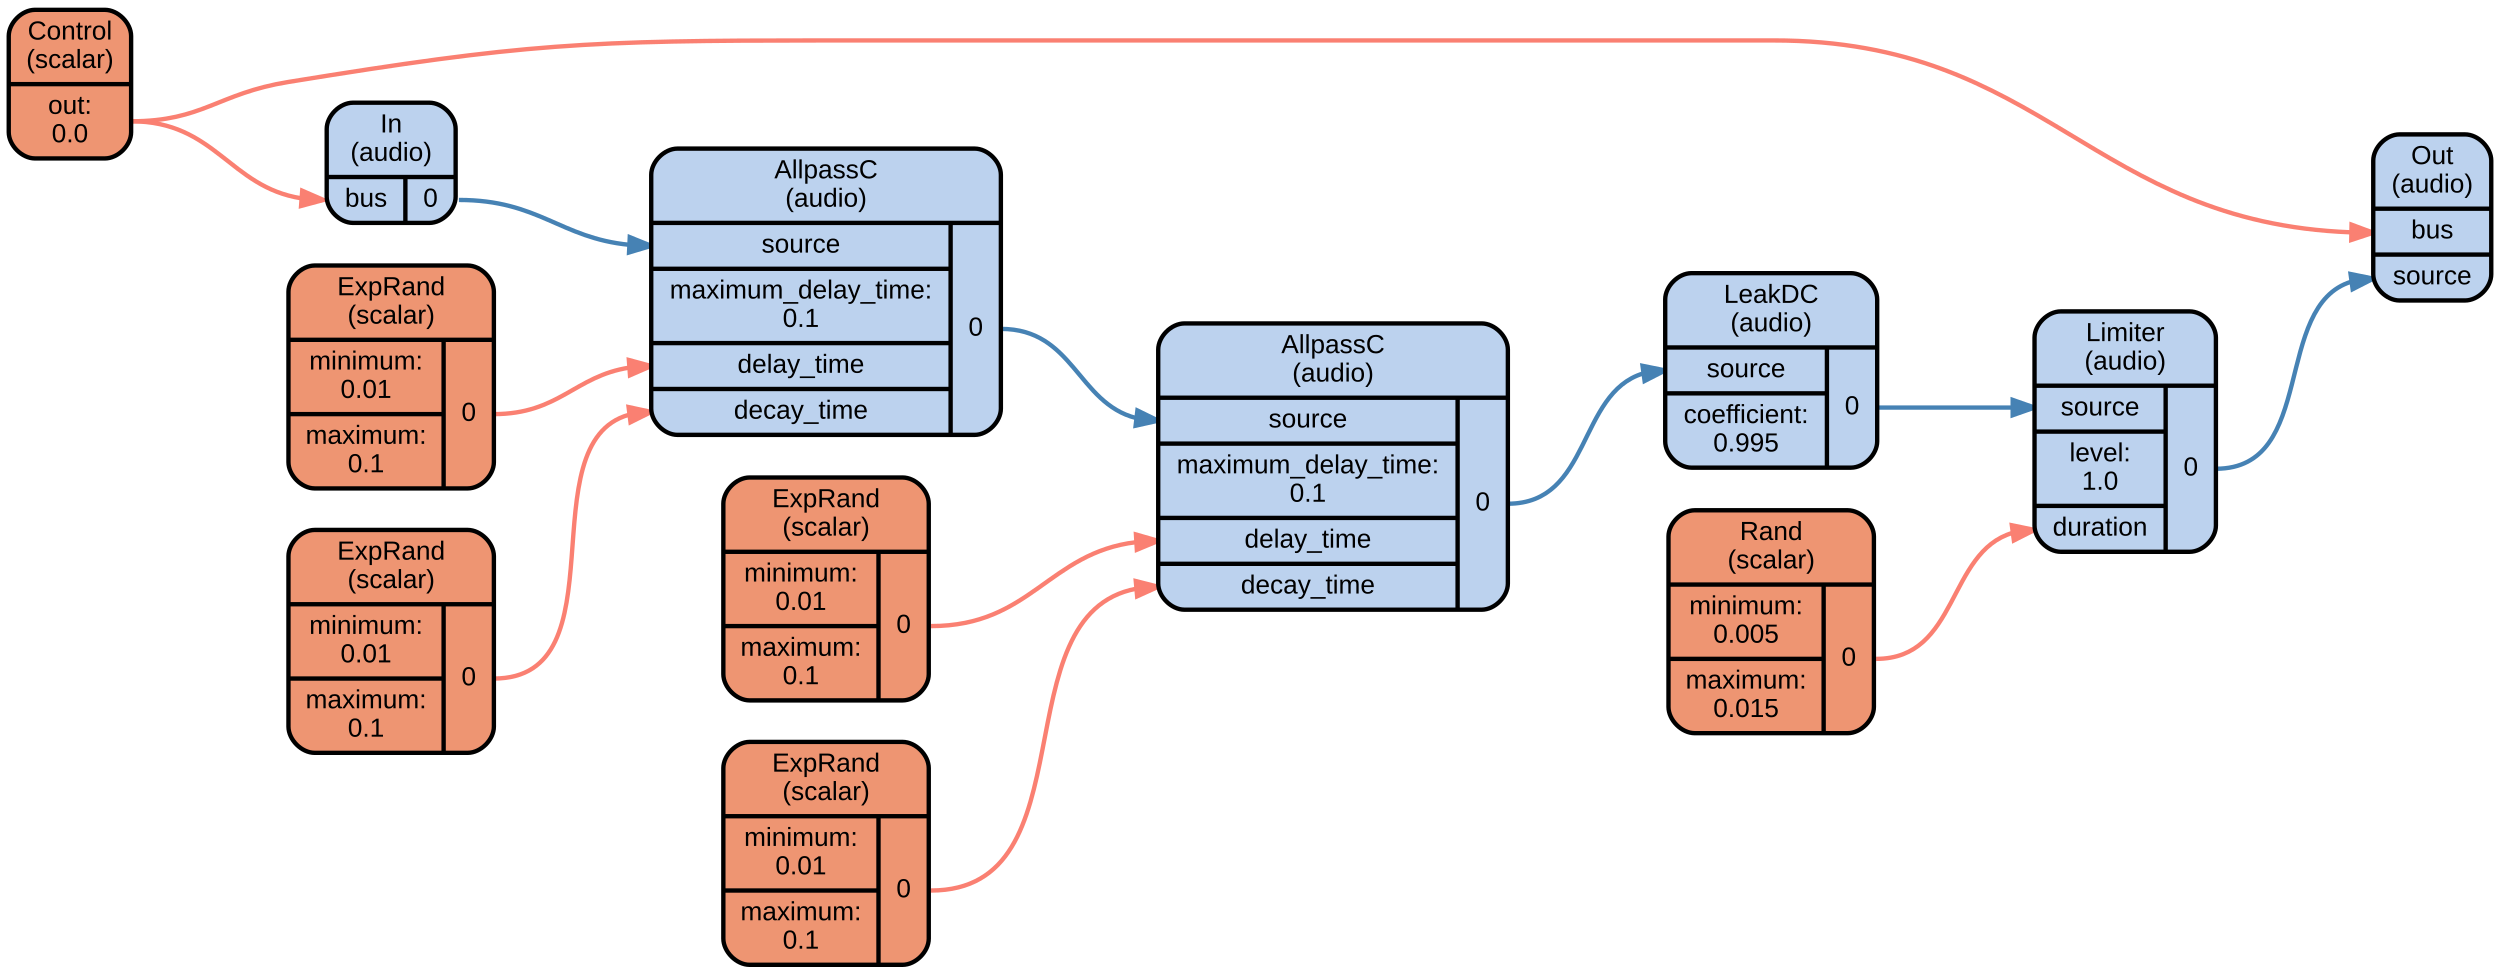
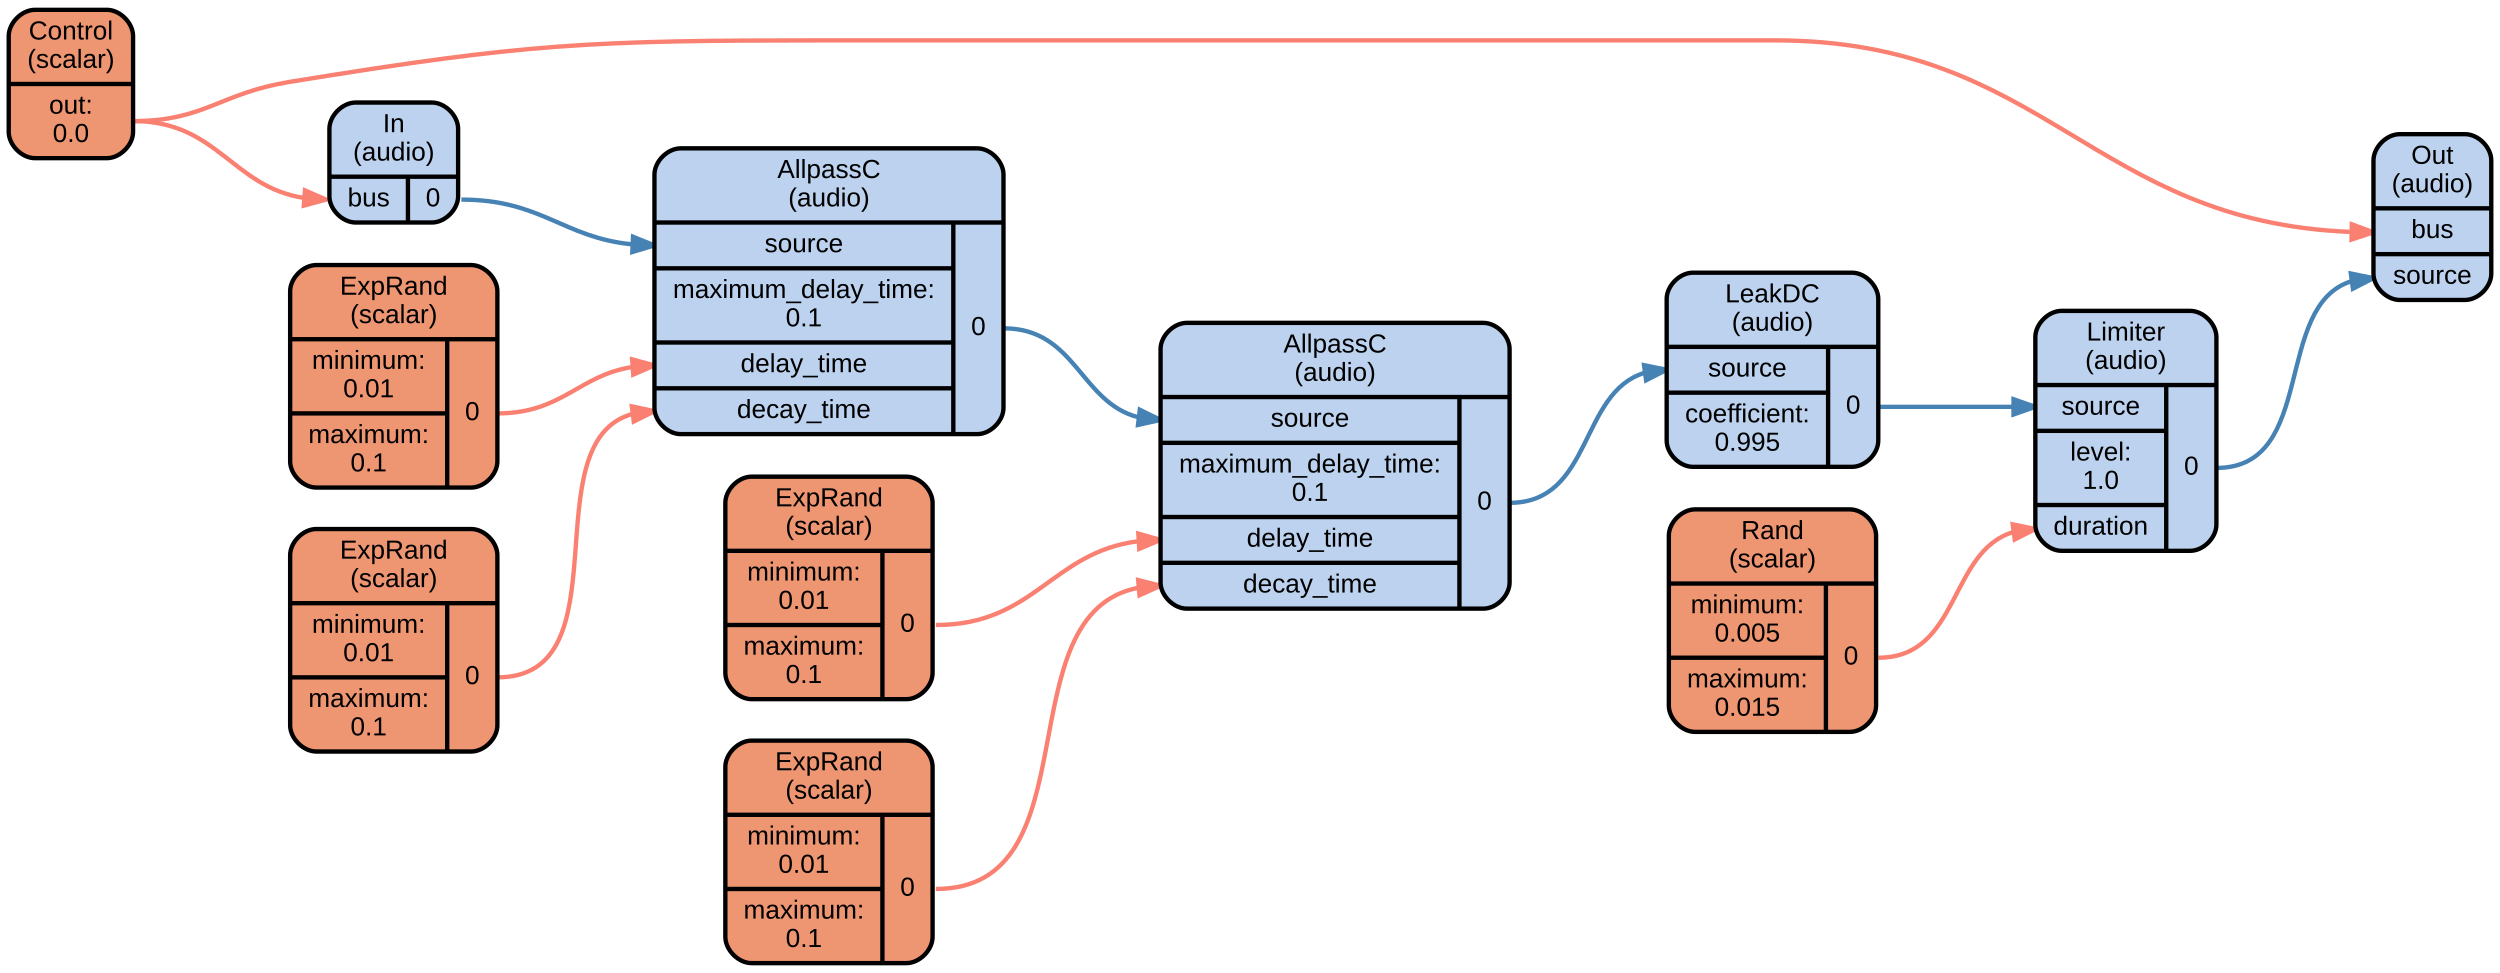
- <svg xmlns="http://www.w3.org/2000/svg" width="1144pt" height="446pt" viewBox="0.00 0.00 1144.00 446.00">
+ <svg xmlns="http://www.w3.org/2000/svg" width="1146pt" height="446pt" viewBox="0.00 0.00 1146.00 446.00">
  <g id="graph0" class="graph" transform="scale(1 1) rotate(0) translate(4 442)">
    <g id="edge1" class="edge">
-       <path fill="none" stroke="salmon" stroke-width="2" d="M56,-386.5C94.63,-386.5 100.86,-356.42 133.92,-351.25" />
-       <polygon fill="salmon" stroke="salmon" stroke-width="2" points="134.29,-354.73 144,-350.5 133.77,-347.75 134.29,-354.73" />
+       <path fill="none" stroke="salmon" stroke-width="2" d="M57,-386.5C95.81,-386.5 102.14,-356.42 135.36,-351.25" />
+       <polygon fill="salmon" stroke="salmon" stroke-width="2" points="135.79,-354.73 145.5,-350.5 135.27,-347.75 135.79,-354.73" />
    </g>
    <g id="edge2" class="edge">
-       <path fill="none" stroke="salmon" stroke-width="2" d="M56,-386.5C88.98,-386.5 95.44,-399.21 128,-404.5 235.8,-422.03 263.78,-423.5 373,-423.5 373,-423.5 373,-423.5 807.5,-423.5 932.11,-423.5 952.8,-340.25 1071.73,-335.69" />
-       <polygon fill="salmon" stroke="salmon" stroke-width="2" points="1072.07,-339.19 1082,-335.5 1071.94,-332.19 1072.07,-339.19" />
+       <path fill="none" stroke="salmon" stroke-width="2" d="M57,-386.5C89.98,-386.5 96.44,-399.21 129,-404.5 237.24,-422.08 265.34,-423.5 375,-423.5 375,-423.5 375,-423.5 809.5,-423.5 934.11,-423.5 954.8,-340.25 1073.73,-335.69" />
+       <polygon fill="salmon" stroke="salmon" stroke-width="2" points="1074.07,-339.19 1084,-335.5 1073.94,-332.19 1074.07,-339.19" />
    </g>
    <g id="edge3" class="edge">
-       <path fill="none" stroke="steelblue" stroke-width="2" d="M206,-350.5C242.6,-350.5 252.17,-333.1 283.91,-329.98" />
-       <polygon fill="steelblue" stroke="steelblue" stroke-width="2" points="284.18,-333.47 294,-329.5 283.85,-326.48 284.18,-333.47" />
+       <path fill="none" stroke="steelblue" stroke-width="2" d="M207.5,-350.5C244.29,-350.5 253.94,-333.1 285.85,-329.98" />
+       <polygon fill="steelblue" stroke="steelblue" stroke-width="2" points="286.18,-333.47 296,-329.5 285.85,-326.47 286.18,-333.47" />
    </g>
    <g id="edge4" class="edge">
-       <path fill="none" stroke="steelblue" stroke-width="2" d="M1010,-227.5C1056.47,-227.5 1035.59,-302.07 1072.06,-313.13" />
-       <polygon fill="steelblue" stroke="steelblue" stroke-width="2" points="1071.62,-316.61 1082,-314.5 1072.57,-309.67 1071.62,-316.61" />
+       <path fill="none" stroke="steelblue" stroke-width="2" d="M1012,-227.5C1058.47,-227.5 1037.59,-302.07 1074.06,-313.13" />
+       <polygon fill="steelblue" stroke="steelblue" stroke-width="2" points="1073.62,-316.61 1084,-314.5 1074.57,-309.67 1073.62,-316.61" />
    </g>
    <g id="edge5" class="edge">
-       <path fill="none" stroke="salmon" stroke-width="2" d="M222,-131.5C281.15,-131.5 237.14,-239.17 283.8,-252.21" />
-       <polygon fill="salmon" stroke="salmon" stroke-width="2" points="283.64,-255.72 294,-253.5 284.52,-248.78 283.64,-255.72" />
+       <path fill="none" stroke="salmon" stroke-width="2" d="M224,-131.5C283.15,-131.5 239.14,-239.17 285.8,-252.21" />
+       <polygon fill="salmon" stroke="salmon" stroke-width="2" points="285.64,-255.72 296,-253.5 286.52,-248.78 285.64,-255.72" />
    </g>
    <g id="edge6" class="edge">
-       <path fill="none" stroke="salmon" stroke-width="2" d="M222,-252.5C251.8,-252.5 259.09,-269.95 283.97,-273.77" />
-       <polygon fill="salmon" stroke="salmon" stroke-width="2" points="283.77,-277.26 294,-274.5 284.28,-270.28 283.77,-277.26" />
+       <path fill="none" stroke="salmon" stroke-width="2" d="M224,-252.5C253.8,-252.5 261.09,-269.95 285.97,-273.77" />
+       <polygon fill="salmon" stroke="salmon" stroke-width="2" points="285.77,-277.26 296,-274.5 286.28,-270.28 285.77,-277.26" />
    </g>
    <g id="edge7" class="edge">
-       <path fill="none" stroke="steelblue" stroke-width="2" d="M454,-291.5C487.28,-291.5 488.97,-257.6 515.84,-250.71" />
-       <polygon fill="steelblue" stroke="steelblue" stroke-width="2" points="516.48,-254.16 526,-249.5 515.66,-247.21 516.48,-254.16" />
+       <path fill="none" stroke="steelblue" stroke-width="2" d="M456,-291.5C489.28,-291.5 490.97,-257.6 517.84,-250.71" />
+       <polygon fill="steelblue" stroke="steelblue" stroke-width="2" points="518.48,-254.16 528,-249.5 517.66,-247.21 518.48,-254.16" />
    </g>
    <g id="edge8" class="edge">
-       <path fill="none" stroke="salmon" stroke-width="2" d="M422,-34.5C495.54,-34.5 453.28,-160.77 515.96,-172.61" />
-       <polygon fill="salmon" stroke="salmon" stroke-width="2" points="515.73,-176.11 526,-173.5 516.35,-169.13 515.73,-176.11" />
+       <path fill="none" stroke="salmon" stroke-width="2" d="M425,-34.5C498.29,-34.5 455.59,-160.77 518,-172.61" />
+       <polygon fill="salmon" stroke="salmon" stroke-width="2" points="517.73,-176.1 528,-173.5 518.35,-169.13 517.73,-176.1" />
    </g>
    <g id="edge9" class="edge">
-       <path fill="none" stroke="salmon" stroke-width="2" d="M422,-155.5C467.8,-155.5 475.64,-189.07 515.96,-193.92" />
-       <polygon fill="salmon" stroke="salmon" stroke-width="2" points="515.81,-197.42 526,-194.5 516.22,-190.43 515.81,-197.42" />
+       <path fill="none" stroke="salmon" stroke-width="2" d="M425,-155.5C470.32,-155.5 478.05,-188.93 517.79,-193.89" />
+       <polygon fill="salmon" stroke="salmon" stroke-width="2" points="517.81,-197.39 528,-194.5 518.23,-190.41 517.81,-197.39" />
    </g>
    <g id="edge10" class="edge">
-       <path fill="none" stroke="steelblue" stroke-width="2" d="M686,-211.5C724.17,-211.5 717.76,-262.03 747.92,-271.11" />
-       <polygon fill="steelblue" stroke="steelblue" stroke-width="2" points="747.62,-274.6 758,-272.5 748.57,-267.67 747.62,-274.6" />
+       <path fill="none" stroke="steelblue" stroke-width="2" d="M688,-211.5C726.17,-211.5 719.76,-262.03 749.92,-271.11" />
+       <polygon fill="steelblue" stroke="steelblue" stroke-width="2" points="749.62,-274.6 760,-272.5 750.57,-267.67 749.62,-274.6" />
    </g>
    <g id="edge11" class="edge">
-       <path fill="none" stroke="steelblue" stroke-width="2" d="M855,-255.5C883.38,-255.5 892.88,-255.5 916.98,-255.5" />
-       <polygon fill="steelblue" stroke="steelblue" stroke-width="2" points="917,-259 927,-255.5 917,-252 917,-259" />
+       <path fill="none" stroke="steelblue" stroke-width="2" d="M857,-255.5C885.38,-255.5 894.88,-255.5 918.98,-255.5" />
+       <polygon fill="steelblue" stroke="steelblue" stroke-width="2" points="919,-259 929,-255.5 919,-252 919,-259" />
    </g>
    <g id="edge12" class="edge">
-       <path fill="none" stroke="salmon" stroke-width="2" d="M854.5,-140.5C892.31,-140.5 886.94,-189.37 916.99,-198.16" />
-       <polygon fill="salmon" stroke="salmon" stroke-width="2" points="916.62,-201.64 927,-199.5 917.55,-194.7 916.62,-201.64" />
+       <path fill="none" stroke="salmon" stroke-width="2" d="M857,-140.5C894.65,-140.5 889.14,-189.37 919.04,-198.16" />
+       <polygon fill="salmon" stroke="salmon" stroke-width="2" points="918.62,-201.63 929,-199.5 919.56,-194.7 918.62,-201.63" />
    </g>
    <g id="node1" class="node">
-       <path fill="#ee9572" stroke="black" stroke-width="2" d="M12,-369.5C12,-369.5 44,-369.5 44,-369.5 50,-369.5 56,-375.5 56,-381.5 56,-381.5 56,-425.5 56,-425.5 56,-431.5 50,-437.5 44,-437.5 44,-437.5 12,-437.5 12,-437.5 6,-437.5 0,-431.5 0,-425.5 0,-425.5 0,-381.5 0,-381.5 0,-375.5 6,-369.5 12,-369.5" />
-       <text text-anchor="middle" x="28" y="-423.9" font-family="Arial" font-size="12.00">Control</text>
-       <text text-anchor="middle" x="28" y="-410.9" font-family="Arial" font-size="12.00">(scalar)</text>
-       <polyline fill="none" stroke="black" stroke-width="2" points="0,-403.5 56,-403.5 " />
-       <text text-anchor="middle" x="28" y="-389.9" font-family="Arial" font-size="12.00">out:</text>
-       <text text-anchor="middle" x="28" y="-376.9" font-family="Arial" font-size="12.00">0.0</text>
+       <path fill="#ee9572" stroke="black" stroke-width="2" d="M12,-369.5C12,-369.5 45,-369.5 45,-369.5 51,-369.5 57,-375.5 57,-381.5 57,-381.5 57,-425.5 57,-425.5 57,-431.5 51,-437.5 45,-437.5 45,-437.5 12,-437.5 12,-437.5 6,-437.5 0,-431.5 0,-425.5 0,-425.5 0,-381.5 0,-381.5 0,-375.5 6,-369.5 12,-369.5" />
+       <text text-anchor="middle" x="28.5" y="-423.9" font-family="Arial" font-size="12.00">Control</text>
+       <text text-anchor="middle" x="28.5" y="-410.9" font-family="Arial" font-size="12.00">(scalar)</text>
+       <polyline fill="none" stroke="black" stroke-width="2" points="0,-403.5 57,-403.5 " />
+       <text text-anchor="middle" x="28.5" y="-389.9" font-family="Arial" font-size="12.00">out:</text>
+       <text text-anchor="middle" x="28.5" y="-376.9" font-family="Arial" font-size="12.00">0.0</text>
    </g>
    <g id="node2" class="node">
-       <path fill="#bcd2ee" stroke="black" stroke-width="2" d="M157.5,-340C157.5,-340 192.5,-340 192.5,-340 198.5,-340 204.5,-346 204.5,-352 204.5,-352 204.5,-383 204.5,-383 204.5,-389 198.5,-395 192.5,-395 192.5,-395 157.5,-395 157.5,-395 151.5,-395 145.5,-389 145.5,-383 145.5,-383 145.5,-352 145.5,-352 145.5,-346 151.5,-340 157.5,-340" />
-       <text text-anchor="middle" x="175" y="-381.4" font-family="Arial" font-size="12.00">In</text>
-       <text text-anchor="middle" x="175" y="-368.4" font-family="Arial" font-size="12.00">(audio)</text>
-       <polyline fill="none" stroke="black" stroke-width="2" points="145.5,-361 204.5,-361 " />
-       <text text-anchor="middle" x="163.5" y="-347.4" font-family="Arial" font-size="12.00">bus</text>
-       <polyline fill="none" stroke="black" stroke-width="2" points="181.5,-340 181.5,-361 " />
-       <text text-anchor="middle" x="193" y="-347.4" font-family="Arial" font-size="12.00">0</text>
+       <path fill="#bcd2ee" stroke="black" stroke-width="2" d="M159,-340C159,-340 194,-340 194,-340 200,-340 206,-346 206,-352 206,-352 206,-383 206,-383 206,-389 200,-395 194,-395 194,-395 159,-395 159,-395 153,-395 147,-389 147,-383 147,-383 147,-352 147,-352 147,-346 153,-340 159,-340" />
+       <text text-anchor="middle" x="176.5" y="-381.4" font-family="Arial" font-size="12.00">In</text>
+       <text text-anchor="middle" x="176.5" y="-368.4" font-family="Arial" font-size="12.00">(audio)</text>
+       <polyline fill="none" stroke="black" stroke-width="2" points="147,-361 206,-361 " />
+       <text text-anchor="middle" x="165" y="-347.4" font-family="Arial" font-size="12.00">bus</text>
+       <polyline fill="none" stroke="black" stroke-width="2" points="183,-340 183,-361 " />
+       <text text-anchor="middle" x="194.5" y="-347.4" font-family="Arial" font-size="12.00">0</text>
    </g>
    <g id="node3" class="node">
-       <path fill="#bcd2ee" stroke="black" stroke-width="2" d="M939,-189.5C939,-189.5 998,-189.5 998,-189.5 1004,-189.5 1010,-195.5 1010,-201.5 1010,-201.5 1010,-287.5 1010,-287.5 1010,-293.5 1004,-299.5 998,-299.5 998,-299.5 939,-299.5 939,-299.5 933,-299.5 927,-293.5 927,-287.5 927,-287.5 927,-201.5 927,-201.5 927,-195.5 933,-189.5 939,-189.5" />
-       <text text-anchor="middle" x="968.5" y="-285.9" font-family="Arial" font-size="12.00">Limiter</text>
-       <text text-anchor="middle" x="968.5" y="-272.9" font-family="Arial" font-size="12.00">(audio)</text>
-       <polyline fill="none" stroke="black" stroke-width="2" points="927,-265.5 1010,-265.5 " />
-       <text text-anchor="middle" x="957" y="-251.9" font-family="Arial" font-size="12.00">source</text>
-       <polyline fill="none" stroke="black" stroke-width="2" points="927,-244.5 987,-244.5 " />
-       <text text-anchor="middle" x="957" y="-230.9" font-family="Arial" font-size="12.00">level:</text>
-       <text text-anchor="middle" x="957" y="-217.9" font-family="Arial" font-size="12.00">1.0</text>
-       <polyline fill="none" stroke="black" stroke-width="2" points="927,-210.5 987,-210.5 " />
-       <text text-anchor="middle" x="957" y="-196.9" font-family="Arial" font-size="12.00">duration</text>
-       <polyline fill="none" stroke="black" stroke-width="2" points="987,-189.5 987,-265.5 " />
-       <text text-anchor="middle" x="998.5" y="-224.4" font-family="Arial" font-size="12.00">0</text>
+       <path fill="#bcd2ee" stroke="black" stroke-width="2" d="M941,-189.5C941,-189.5 1000,-189.5 1000,-189.5 1006,-189.5 1012,-195.5 1012,-201.5 1012,-201.5 1012,-287.5 1012,-287.5 1012,-293.5 1006,-299.5 1000,-299.5 1000,-299.5 941,-299.5 941,-299.5 935,-299.5 929,-293.5 929,-287.5 929,-287.5 929,-201.5 929,-201.5 929,-195.5 935,-189.5 941,-189.5" />
+       <text text-anchor="middle" x="970.5" y="-285.9" font-family="Arial" font-size="12.00">Limiter</text>
+       <text text-anchor="middle" x="970.5" y="-272.9" font-family="Arial" font-size="12.00">(audio)</text>
+       <polyline fill="none" stroke="black" stroke-width="2" points="929,-265.5 1012,-265.5 " />
+       <text text-anchor="middle" x="959" y="-251.9" font-family="Arial" font-size="12.00">source</text>
+       <polyline fill="none" stroke="black" stroke-width="2" points="929,-244.5 989,-244.5 " />
+       <text text-anchor="middle" x="959" y="-230.9" font-family="Arial" font-size="12.00">level:</text>
+       <text text-anchor="middle" x="959" y="-217.9" font-family="Arial" font-size="12.00">1.0</text>
+       <polyline fill="none" stroke="black" stroke-width="2" points="929,-210.5 989,-210.5 " />
+       <text text-anchor="middle" x="959" y="-196.9" font-family="Arial" font-size="12.00">duration</text>
+       <polyline fill="none" stroke="black" stroke-width="2" points="989,-189.5 989,-265.5 " />
+       <text text-anchor="middle" x="1000.5" y="-224.4" font-family="Arial" font-size="12.00">0</text>
    </g>
    <g id="node4" class="node">
-       <path fill="#bcd2ee" stroke="black" stroke-width="2" d="M1094,-304.5C1094,-304.5 1124,-304.5 1124,-304.5 1130,-304.5 1136,-310.5 1136,-316.5 1136,-316.5 1136,-368.5 1136,-368.5 1136,-374.5 1130,-380.5 1124,-380.5 1124,-380.5 1094,-380.5 1094,-380.5 1088,-380.5 1082,-374.5 1082,-368.5 1082,-368.5 1082,-316.5 1082,-316.5 1082,-310.5 1088,-304.5 1094,-304.5" />
-       <text text-anchor="middle" x="1109" y="-366.9" font-family="Arial" font-size="12.00">Out</text>
-       <text text-anchor="middle" x="1109" y="-353.9" font-family="Arial" font-size="12.00">(audio)</text>
-       <polyline fill="none" stroke="black" stroke-width="2" points="1082,-346.5 1136,-346.5 " />
-       <text text-anchor="middle" x="1109" y="-332.9" font-family="Arial" font-size="12.00">bus</text>
-       <polyline fill="none" stroke="black" stroke-width="2" points="1082,-325.5 1136,-325.5 " />
-       <text text-anchor="middle" x="1109" y="-311.9" font-family="Arial" font-size="12.00">source</text>
+       <path fill="#bcd2ee" stroke="black" stroke-width="2" d="M1096,-304.5C1096,-304.5 1126,-304.5 1126,-304.5 1132,-304.5 1138,-310.5 1138,-316.5 1138,-316.5 1138,-368.5 1138,-368.5 1138,-374.5 1132,-380.5 1126,-380.5 1126,-380.5 1096,-380.5 1096,-380.5 1090,-380.5 1084,-374.5 1084,-368.5 1084,-368.5 1084,-316.5 1084,-316.5 1084,-310.5 1090,-304.5 1096,-304.5" />
+       <text text-anchor="middle" x="1111" y="-366.9" font-family="Arial" font-size="12.00">Out</text>
+       <text text-anchor="middle" x="1111" y="-353.9" font-family="Arial" font-size="12.00">(audio)</text>
+       <polyline fill="none" stroke="black" stroke-width="2" points="1084,-346.5 1138,-346.5 " />
+       <text text-anchor="middle" x="1111" y="-332.9" font-family="Arial" font-size="12.00">bus</text>
+       <polyline fill="none" stroke="black" stroke-width="2" points="1084,-325.5 1138,-325.5 " />
+       <text text-anchor="middle" x="1111" y="-311.9" font-family="Arial" font-size="12.00">source</text>
    </g>
    <g id="node5" class="node">
-       <path fill="#ee9572" stroke="black" stroke-width="2" d="M140,-97.5C140,-97.5 210,-97.5 210,-97.5 216,-97.5 222,-103.5 222,-109.5 222,-109.5 222,-187.5 222,-187.5 222,-193.5 216,-199.5 210,-199.5 210,-199.5 140,-199.5 140,-199.5 134,-199.5 128,-193.5 128,-187.5 128,-187.5 128,-109.5 128,-109.5 128,-103.5 134,-97.5 140,-97.5" />
-       <text text-anchor="middle" x="175" y="-185.9" font-family="Arial" font-size="12.00">ExpRand</text>
-       <text text-anchor="middle" x="175" y="-172.9" font-family="Arial" font-size="12.00">(scalar)</text>
-       <polyline fill="none" stroke="black" stroke-width="2" points="128,-165.5 222,-165.5 " />
-       <text text-anchor="middle" x="163.5" y="-151.9" font-family="Arial" font-size="12.00">minimum:</text>
-       <text text-anchor="middle" x="163.5" y="-138.9" font-family="Arial" font-size="12.00">0.01</text>
-       <polyline fill="none" stroke="black" stroke-width="2" points="128,-131.5 199,-131.5 " />
-       <text text-anchor="middle" x="163.5" y="-117.9" font-family="Arial" font-size="12.00">maximum:</text>
-       <text text-anchor="middle" x="163.5" y="-104.9" font-family="Arial" font-size="12.00">0.1</text>
-       <polyline fill="none" stroke="black" stroke-width="2" points="199,-97.5 199,-165.5 " />
-       <text text-anchor="middle" x="210.5" y="-128.4" font-family="Arial" font-size="12.00">0</text>
+       <path fill="#ee9572" stroke="black" stroke-width="2" d="M141,-97.5C141,-97.5 212,-97.5 212,-97.5 218,-97.5 224,-103.5 224,-109.5 224,-109.5 224,-187.5 224,-187.5 224,-193.5 218,-199.5 212,-199.5 212,-199.5 141,-199.5 141,-199.5 135,-199.5 129,-193.5 129,-187.5 129,-187.5 129,-109.5 129,-109.5 129,-103.5 135,-97.5 141,-97.5" />
+       <text text-anchor="middle" x="176.5" y="-185.9" font-family="Arial" font-size="12.00">ExpRand</text>
+       <text text-anchor="middle" x="176.5" y="-172.9" font-family="Arial" font-size="12.00">(scalar)</text>
+       <polyline fill="none" stroke="black" stroke-width="2" points="129,-165.5 224,-165.5 " />
+       <text text-anchor="middle" x="165" y="-151.9" font-family="Arial" font-size="12.00">minimum:</text>
+       <text text-anchor="middle" x="165" y="-138.9" font-family="Arial" font-size="12.00">0.01</text>
+       <polyline fill="none" stroke="black" stroke-width="2" points="129,-131.5 201,-131.5 " />
+       <text text-anchor="middle" x="165" y="-117.9" font-family="Arial" font-size="12.00">maximum:</text>
+       <text text-anchor="middle" x="165" y="-104.9" font-family="Arial" font-size="12.00">0.1</text>
+       <polyline fill="none" stroke="black" stroke-width="2" points="201,-97.5 201,-165.5 " />
+       <text text-anchor="middle" x="212.5" y="-128.4" font-family="Arial" font-size="12.00">0</text>
    </g>
    <g id="node6" class="node">
-       <path fill="#ee9572" stroke="black" stroke-width="2" d="M140,-218.5C140,-218.5 210,-218.5 210,-218.5 216,-218.5 222,-224.5 222,-230.5 222,-230.5 222,-308.5 222,-308.5 222,-314.5 216,-320.5 210,-320.5 210,-320.5 140,-320.5 140,-320.5 134,-320.5 128,-314.5 128,-308.5 128,-308.5 128,-230.5 128,-230.5 128,-224.5 134,-218.5 140,-218.5" />
-       <text text-anchor="middle" x="175" y="-306.9" font-family="Arial" font-size="12.00">ExpRand</text>
-       <text text-anchor="middle" x="175" y="-293.9" font-family="Arial" font-size="12.00">(scalar)</text>
-       <polyline fill="none" stroke="black" stroke-width="2" points="128,-286.5 222,-286.5 " />
-       <text text-anchor="middle" x="163.5" y="-272.9" font-family="Arial" font-size="12.00">minimum:</text>
-       <text text-anchor="middle" x="163.5" y="-259.9" font-family="Arial" font-size="12.00">0.01</text>
-       <polyline fill="none" stroke="black" stroke-width="2" points="128,-252.5 199,-252.5 " />
-       <text text-anchor="middle" x="163.5" y="-238.9" font-family="Arial" font-size="12.00">maximum:</text>
-       <text text-anchor="middle" x="163.5" y="-225.9" font-family="Arial" font-size="12.00">0.1</text>
-       <polyline fill="none" stroke="black" stroke-width="2" points="199,-218.5 199,-286.5 " />
-       <text text-anchor="middle" x="210.5" y="-249.4" font-family="Arial" font-size="12.00">0</text>
+       <path fill="#ee9572" stroke="black" stroke-width="2" d="M141,-218.5C141,-218.5 212,-218.5 212,-218.5 218,-218.5 224,-224.5 224,-230.5 224,-230.5 224,-308.5 224,-308.5 224,-314.5 218,-320.5 212,-320.5 212,-320.5 141,-320.5 141,-320.5 135,-320.5 129,-314.5 129,-308.5 129,-308.5 129,-230.5 129,-230.5 129,-224.5 135,-218.5 141,-218.5" />
+       <text text-anchor="middle" x="176.5" y="-306.9" font-family="Arial" font-size="12.00">ExpRand</text>
+       <text text-anchor="middle" x="176.5" y="-293.9" font-family="Arial" font-size="12.00">(scalar)</text>
+       <polyline fill="none" stroke="black" stroke-width="2" points="129,-286.5 224,-286.5 " />
+       <text text-anchor="middle" x="165" y="-272.9" font-family="Arial" font-size="12.00">minimum:</text>
+       <text text-anchor="middle" x="165" y="-259.9" font-family="Arial" font-size="12.00">0.01</text>
+       <polyline fill="none" stroke="black" stroke-width="2" points="129,-252.5 201,-252.5 " />
+       <text text-anchor="middle" x="165" y="-238.9" font-family="Arial" font-size="12.00">maximum:</text>
+       <text text-anchor="middle" x="165" y="-225.9" font-family="Arial" font-size="12.00">0.1</text>
+       <polyline fill="none" stroke="black" stroke-width="2" points="201,-218.5 201,-286.5 " />
+       <text text-anchor="middle" x="212.5" y="-249.4" font-family="Arial" font-size="12.00">0</text>
    </g>
    <g id="node7" class="node">
-       <path fill="#bcd2ee" stroke="black" stroke-width="2" d="M306,-243C306,-243 442,-243 442,-243 448,-243 454,-249 454,-255 454,-255 454,-362 454,-362 454,-368 448,-374 442,-374 442,-374 306,-374 306,-374 300,-374 294,-368 294,-362 294,-362 294,-255 294,-255 294,-249 300,-243 306,-243" />
-       <text text-anchor="middle" x="374" y="-360.4" font-family="Arial" font-size="12.00">AllpassC</text>
-       <text text-anchor="middle" x="374" y="-347.4" font-family="Arial" font-size="12.00">(audio)</text>
-       <polyline fill="none" stroke="black" stroke-width="2" points="294,-340 454,-340 " />
-       <text text-anchor="middle" x="362.5" y="-326.4" font-family="Arial" font-size="12.00">source</text>
-       <polyline fill="none" stroke="black" stroke-width="2" points="294,-319 431,-319 " />
-       <text text-anchor="middle" x="362.5" y="-305.4" font-family="Arial" font-size="12.00">maximum_delay_time:</text>
-       <text text-anchor="middle" x="362.5" y="-292.4" font-family="Arial" font-size="12.00">0.1</text>
-       <polyline fill="none" stroke="black" stroke-width="2" points="294,-285 431,-285 " />
-       <text text-anchor="middle" x="362.5" y="-271.4" font-family="Arial" font-size="12.00">delay_time</text>
-       <polyline fill="none" stroke="black" stroke-width="2" points="294,-264 431,-264 " />
-       <text text-anchor="middle" x="362.5" y="-250.4" font-family="Arial" font-size="12.00">decay_time</text>
-       <polyline fill="none" stroke="black" stroke-width="2" points="431,-243 431,-340 " />
-       <text text-anchor="middle" x="442.5" y="-288.4" font-family="Arial" font-size="12.00">0</text>
+       <path fill="#bcd2ee" stroke="black" stroke-width="2" d="M308,-243C308,-243 444,-243 444,-243 450,-243 456,-249 456,-255 456,-255 456,-362 456,-362 456,-368 450,-374 444,-374 444,-374 308,-374 308,-374 302,-374 296,-368 296,-362 296,-362 296,-255 296,-255 296,-249 302,-243 308,-243" />
+       <text text-anchor="middle" x="376" y="-360.4" font-family="Arial" font-size="12.00">AllpassC</text>
+       <text text-anchor="middle" x="376" y="-347.4" font-family="Arial" font-size="12.00">(audio)</text>
+       <polyline fill="none" stroke="black" stroke-width="2" points="296,-340 456,-340 " />
+       <text text-anchor="middle" x="364.5" y="-326.4" font-family="Arial" font-size="12.00">source</text>
+       <polyline fill="none" stroke="black" stroke-width="2" points="296,-319 433,-319 " />
+       <text text-anchor="middle" x="364.5" y="-305.4" font-family="Arial" font-size="12.00">maximum_delay_time:</text>
+       <text text-anchor="middle" x="364.5" y="-292.4" font-family="Arial" font-size="12.00">0.1</text>
+       <polyline fill="none" stroke="black" stroke-width="2" points="296,-285 433,-285 " />
+       <text text-anchor="middle" x="364.5" y="-271.4" font-family="Arial" font-size="12.00">delay_time</text>
+       <polyline fill="none" stroke="black" stroke-width="2" points="296,-264 433,-264 " />
+       <text text-anchor="middle" x="364.5" y="-250.4" font-family="Arial" font-size="12.00">decay_time</text>
+       <polyline fill="none" stroke="black" stroke-width="2" points="433,-243 433,-340 " />
+       <text text-anchor="middle" x="444.5" y="-288.4" font-family="Arial" font-size="12.00">0</text>
    </g>
    <g id="node8" class="node">
-       <path fill="#ee9572" stroke="black" stroke-width="2" d="M339,-0.5C339,-0.5 409,-0.5 409,-0.5 415,-0.5 421,-6.5 421,-12.5 421,-12.5 421,-90.5 421,-90.5 421,-96.5 415,-102.5 409,-102.5 409,-102.5 339,-102.5 339,-102.5 333,-102.5 327,-96.5 327,-90.5 327,-90.5 327,-12.5 327,-12.5 327,-6.5 333,-0.5 339,-0.5" />
-       <text text-anchor="middle" x="374" y="-88.9" font-family="Arial" font-size="12.00">ExpRand</text>
-       <text text-anchor="middle" x="374" y="-75.9" font-family="Arial" font-size="12.00">(scalar)</text>
-       <polyline fill="none" stroke="black" stroke-width="2" points="327,-68.5 421,-68.5 " />
-       <text text-anchor="middle" x="362.5" y="-54.9" font-family="Arial" font-size="12.00">minimum:</text>
-       <text text-anchor="middle" x="362.5" y="-41.9" font-family="Arial" font-size="12.00">0.01</text>
-       <polyline fill="none" stroke="black" stroke-width="2" points="327,-34.5 398,-34.5 " />
-       <text text-anchor="middle" x="362.5" y="-20.9" font-family="Arial" font-size="12.00">maximum:</text>
-       <text text-anchor="middle" x="362.5" y="-7.9" font-family="Arial" font-size="12.00">0.1</text>
-       <polyline fill="none" stroke="black" stroke-width="2" points="398,-0.5 398,-68.5 " />
-       <text text-anchor="middle" x="409.5" y="-31.4" font-family="Arial" font-size="12.00">0</text>
+       <path fill="#ee9572" stroke="black" stroke-width="2" d="M340.5,-0.5C340.5,-0.5 411.5,-0.5 411.5,-0.5 417.5,-0.5 423.5,-6.5 423.5,-12.5 423.5,-12.5 423.5,-90.5 423.5,-90.5 423.5,-96.5 417.5,-102.5 411.5,-102.5 411.5,-102.5 340.5,-102.5 340.5,-102.5 334.5,-102.5 328.5,-96.5 328.5,-90.5 328.5,-90.5 328.5,-12.5 328.5,-12.5 328.5,-6.5 334.5,-0.5 340.5,-0.5" />
+       <text text-anchor="middle" x="376" y="-88.9" font-family="Arial" font-size="12.00">ExpRand</text>
+       <text text-anchor="middle" x="376" y="-75.9" font-family="Arial" font-size="12.00">(scalar)</text>
+       <polyline fill="none" stroke="black" stroke-width="2" points="328.5,-68.5 423.5,-68.5 " />
+       <text text-anchor="middle" x="364.5" y="-54.9" font-family="Arial" font-size="12.00">minimum:</text>
+       <text text-anchor="middle" x="364.5" y="-41.9" font-family="Arial" font-size="12.00">0.01</text>
+       <polyline fill="none" stroke="black" stroke-width="2" points="328.5,-34.5 400.5,-34.5 " />
+       <text text-anchor="middle" x="364.5" y="-20.9" font-family="Arial" font-size="12.00">maximum:</text>
+       <text text-anchor="middle" x="364.5" y="-7.9" font-family="Arial" font-size="12.00">0.1</text>
+       <polyline fill="none" stroke="black" stroke-width="2" points="400.5,-0.5 400.5,-68.5 " />
+       <text text-anchor="middle" x="412" y="-31.4" font-family="Arial" font-size="12.00">0</text>
    </g>
    <g id="node9" class="node">
-       <path fill="#ee9572" stroke="black" stroke-width="2" d="M339,-121.5C339,-121.5 409,-121.5 409,-121.5 415,-121.5 421,-127.5 421,-133.5 421,-133.5 421,-211.5 421,-211.5 421,-217.5 415,-223.5 409,-223.5 409,-223.5 339,-223.5 339,-223.5 333,-223.5 327,-217.5 327,-211.5 327,-211.5 327,-133.5 327,-133.5 327,-127.5 333,-121.5 339,-121.5" />
-       <text text-anchor="middle" x="374" y="-209.9" font-family="Arial" font-size="12.00">ExpRand</text>
-       <text text-anchor="middle" x="374" y="-196.9" font-family="Arial" font-size="12.00">(scalar)</text>
-       <polyline fill="none" stroke="black" stroke-width="2" points="327,-189.5 421,-189.5 " />
-       <text text-anchor="middle" x="362.5" y="-175.9" font-family="Arial" font-size="12.00">minimum:</text>
-       <text text-anchor="middle" x="362.5" y="-162.9" font-family="Arial" font-size="12.00">0.01</text>
-       <polyline fill="none" stroke="black" stroke-width="2" points="327,-155.5 398,-155.5 " />
-       <text text-anchor="middle" x="362.5" y="-141.9" font-family="Arial" font-size="12.00">maximum:</text>
-       <text text-anchor="middle" x="362.5" y="-128.9" font-family="Arial" font-size="12.00">0.1</text>
-       <polyline fill="none" stroke="black" stroke-width="2" points="398,-121.5 398,-189.5 " />
-       <text text-anchor="middle" x="409.5" y="-152.4" font-family="Arial" font-size="12.00">0</text>
+       <path fill="#ee9572" stroke="black" stroke-width="2" d="M340.5,-121.5C340.5,-121.5 411.5,-121.5 411.5,-121.5 417.5,-121.5 423.5,-127.5 423.5,-133.5 423.5,-133.5 423.5,-211.5 423.5,-211.5 423.5,-217.5 417.5,-223.5 411.5,-223.5 411.5,-223.5 340.5,-223.5 340.5,-223.5 334.5,-223.5 328.5,-217.5 328.5,-211.5 328.5,-211.5 328.5,-133.5 328.5,-133.5 328.5,-127.5 334.5,-121.5 340.5,-121.5" />
+       <text text-anchor="middle" x="376" y="-209.9" font-family="Arial" font-size="12.00">ExpRand</text>
+       <text text-anchor="middle" x="376" y="-196.9" font-family="Arial" font-size="12.00">(scalar)</text>
+       <polyline fill="none" stroke="black" stroke-width="2" points="328.5,-189.5 423.5,-189.5 " />
+       <text text-anchor="middle" x="364.5" y="-175.9" font-family="Arial" font-size="12.00">minimum:</text>
+       <text text-anchor="middle" x="364.5" y="-162.9" font-family="Arial" font-size="12.00">0.01</text>
+       <polyline fill="none" stroke="black" stroke-width="2" points="328.5,-155.5 400.5,-155.5 " />
+       <text text-anchor="middle" x="364.5" y="-141.9" font-family="Arial" font-size="12.00">maximum:</text>
+       <text text-anchor="middle" x="364.5" y="-128.9" font-family="Arial" font-size="12.00">0.1</text>
+       <polyline fill="none" stroke="black" stroke-width="2" points="400.5,-121.5 400.5,-189.5 " />
+       <text text-anchor="middle" x="412" y="-152.4" font-family="Arial" font-size="12.00">0</text>
    </g>
    <g id="node10" class="node">
-       <path fill="#bcd2ee" stroke="black" stroke-width="2" d="M538,-163C538,-163 674,-163 674,-163 680,-163 686,-169 686,-175 686,-175 686,-282 686,-282 686,-288 680,-294 674,-294 674,-294 538,-294 538,-294 532,-294 526,-288 526,-282 526,-282 526,-175 526,-175 526,-169 532,-163 538,-163" />
-       <text text-anchor="middle" x="606" y="-280.4" font-family="Arial" font-size="12.00">AllpassC</text>
-       <text text-anchor="middle" x="606" y="-267.4" font-family="Arial" font-size="12.00">(audio)</text>
-       <polyline fill="none" stroke="black" stroke-width="2" points="526,-260 686,-260 " />
-       <text text-anchor="middle" x="594.5" y="-246.4" font-family="Arial" font-size="12.00">source</text>
-       <polyline fill="none" stroke="black" stroke-width="2" points="526,-239 663,-239 " />
-       <text text-anchor="middle" x="594.5" y="-225.4" font-family="Arial" font-size="12.00">maximum_delay_time:</text>
-       <text text-anchor="middle" x="594.5" y="-212.4" font-family="Arial" font-size="12.00">0.1</text>
-       <polyline fill="none" stroke="black" stroke-width="2" points="526,-205 663,-205 " />
-       <text text-anchor="middle" x="594.5" y="-191.4" font-family="Arial" font-size="12.00">delay_time</text>
-       <polyline fill="none" stroke="black" stroke-width="2" points="526,-184 663,-184 " />
-       <text text-anchor="middle" x="594.5" y="-170.4" font-family="Arial" font-size="12.00">decay_time</text>
-       <polyline fill="none" stroke="black" stroke-width="2" points="663,-163 663,-260 " />
-       <text text-anchor="middle" x="674.5" y="-208.4" font-family="Arial" font-size="12.00">0</text>
+       <path fill="#bcd2ee" stroke="black" stroke-width="2" d="M540,-163C540,-163 676,-163 676,-163 682,-163 688,-169 688,-175 688,-175 688,-282 688,-282 688,-288 682,-294 676,-294 676,-294 540,-294 540,-294 534,-294 528,-288 528,-282 528,-282 528,-175 528,-175 528,-169 534,-163 540,-163" />
+       <text text-anchor="middle" x="608" y="-280.4" font-family="Arial" font-size="12.00">AllpassC</text>
+       <text text-anchor="middle" x="608" y="-267.4" font-family="Arial" font-size="12.00">(audio)</text>
+       <polyline fill="none" stroke="black" stroke-width="2" points="528,-260 688,-260 " />
+       <text text-anchor="middle" x="596.5" y="-246.4" font-family="Arial" font-size="12.00">source</text>
+       <polyline fill="none" stroke="black" stroke-width="2" points="528,-239 665,-239 " />
+       <text text-anchor="middle" x="596.5" y="-225.4" font-family="Arial" font-size="12.00">maximum_delay_time:</text>
+       <text text-anchor="middle" x="596.5" y="-212.4" font-family="Arial" font-size="12.00">0.1</text>
+       <polyline fill="none" stroke="black" stroke-width="2" points="528,-205 665,-205 " />
+       <text text-anchor="middle" x="596.5" y="-191.4" font-family="Arial" font-size="12.00">delay_time</text>
+       <polyline fill="none" stroke="black" stroke-width="2" points="528,-184 665,-184 " />
+       <text text-anchor="middle" x="596.5" y="-170.4" font-family="Arial" font-size="12.00">decay_time</text>
+       <polyline fill="none" stroke="black" stroke-width="2" points="665,-163 665,-260 " />
+       <text text-anchor="middle" x="676.5" y="-208.4" font-family="Arial" font-size="12.00">0</text>
    </g>
    <g id="node11" class="node">
-       <path fill="#bcd2ee" stroke="black" stroke-width="2" d="M770,-228C770,-228 843,-228 843,-228 849,-228 855,-234 855,-240 855,-240 855,-305 855,-305 855,-311 849,-317 843,-317 843,-317 770,-317 770,-317 764,-317 758,-311 758,-305 758,-305 758,-240 758,-240 758,-234 764,-228 770,-228" />
-       <text text-anchor="middle" x="806.5" y="-303.4" font-family="Arial" font-size="12.00">LeakDC</text>
-       <text text-anchor="middle" x="806.5" y="-290.4" font-family="Arial" font-size="12.00">(audio)</text>
-       <polyline fill="none" stroke="black" stroke-width="2" points="758,-283 855,-283 " />
-       <text text-anchor="middle" x="795" y="-269.4" font-family="Arial" font-size="12.00">source</text>
-       <polyline fill="none" stroke="black" stroke-width="2" points="758,-262 832,-262 " />
-       <text text-anchor="middle" x="795" y="-248.4" font-family="Arial" font-size="12.00">coefficient:</text>
-       <text text-anchor="middle" x="795" y="-235.4" font-family="Arial" font-size="12.00">0.995</text>
-       <polyline fill="none" stroke="black" stroke-width="2" points="832,-228 832,-283 " />
-       <text text-anchor="middle" x="843.5" y="-252.4" font-family="Arial" font-size="12.00">0</text>
+       <path fill="#bcd2ee" stroke="black" stroke-width="2" d="M772,-228C772,-228 845,-228 845,-228 851,-228 857,-234 857,-240 857,-240 857,-305 857,-305 857,-311 851,-317 845,-317 845,-317 772,-317 772,-317 766,-317 760,-311 760,-305 760,-305 760,-240 760,-240 760,-234 766,-228 772,-228" />
+       <text text-anchor="middle" x="808.5" y="-303.4" font-family="Arial" font-size="12.00">LeakDC</text>
+       <text text-anchor="middle" x="808.5" y="-290.4" font-family="Arial" font-size="12.00">(audio)</text>
+       <polyline fill="none" stroke="black" stroke-width="2" points="760,-283 857,-283 " />
+       <text text-anchor="middle" x="797" y="-269.4" font-family="Arial" font-size="12.00">source</text>
+       <polyline fill="none" stroke="black" stroke-width="2" points="760,-262 834,-262 " />
+       <text text-anchor="middle" x="797" y="-248.4" font-family="Arial" font-size="12.00">coefficient:</text>
+       <text text-anchor="middle" x="797" y="-235.4" font-family="Arial" font-size="12.00">0.995</text>
+       <polyline fill="none" stroke="black" stroke-width="2" points="834,-228 834,-283 " />
+       <text text-anchor="middle" x="845.5" y="-252.4" font-family="Arial" font-size="12.00">0</text>
    </g>
    <g id="node12" class="node">
-       <path fill="#ee9572" stroke="black" stroke-width="2" d="M771.5,-106.5C771.5,-106.5 841.5,-106.5 841.5,-106.5 847.5,-106.5 853.5,-112.5 853.5,-118.5 853.5,-118.5 853.5,-196.5 853.5,-196.5 853.5,-202.5 847.5,-208.5 841.5,-208.5 841.5,-208.5 771.5,-208.5 771.5,-208.5 765.5,-208.5 759.5,-202.5 759.5,-196.5 759.5,-196.5 759.5,-118.5 759.5,-118.5 759.5,-112.5 765.5,-106.5 771.5,-106.5" />
-       <text text-anchor="middle" x="806.5" y="-194.9" font-family="Arial" font-size="12.00">Rand</text>
-       <text text-anchor="middle" x="806.5" y="-181.9" font-family="Arial" font-size="12.00">(scalar)</text>
-       <polyline fill="none" stroke="black" stroke-width="2" points="759.5,-174.5 853.5,-174.5 " />
-       <text text-anchor="middle" x="795" y="-160.9" font-family="Arial" font-size="12.00">minimum:</text>
-       <text text-anchor="middle" x="795" y="-147.9" font-family="Arial" font-size="12.00">0.005</text>
-       <polyline fill="none" stroke="black" stroke-width="2" points="759.5,-140.5 830.5,-140.5 " />
-       <text text-anchor="middle" x="795" y="-126.9" font-family="Arial" font-size="12.00">maximum:</text>
-       <text text-anchor="middle" x="795" y="-113.9" font-family="Arial" font-size="12.00">0.015</text>
-       <polyline fill="none" stroke="black" stroke-width="2" points="830.5,-106.5 830.5,-174.5 " />
-       <text text-anchor="middle" x="842" y="-137.4" font-family="Arial" font-size="12.00">0</text>
+       <path fill="#ee9572" stroke="black" stroke-width="2" d="M773,-106.5C773,-106.5 844,-106.5 844,-106.5 850,-106.5 856,-112.5 856,-118.5 856,-118.5 856,-196.5 856,-196.5 856,-202.5 850,-208.5 844,-208.5 844,-208.5 773,-208.5 773,-208.5 767,-208.5 761,-202.5 761,-196.5 761,-196.5 761,-118.5 761,-118.5 761,-112.5 767,-106.5 773,-106.5" />
+       <text text-anchor="middle" x="808.5" y="-194.9" font-family="Arial" font-size="12.00">Rand</text>
+       <text text-anchor="middle" x="808.5" y="-181.9" font-family="Arial" font-size="12.00">(scalar)</text>
+       <polyline fill="none" stroke="black" stroke-width="2" points="761,-174.5 856,-174.5 " />
+       <text text-anchor="middle" x="797" y="-160.9" font-family="Arial" font-size="12.00">minimum:</text>
+       <text text-anchor="middle" x="797" y="-147.9" font-family="Arial" font-size="12.00">0.005</text>
+       <polyline fill="none" stroke="black" stroke-width="2" points="761,-140.5 833,-140.5 " />
+       <text text-anchor="middle" x="797" y="-126.9" font-family="Arial" font-size="12.00">maximum:</text>
+       <text text-anchor="middle" x="797" y="-113.9" font-family="Arial" font-size="12.00">0.015</text>
+       <polyline fill="none" stroke="black" stroke-width="2" points="833,-106.5 833,-174.5 " />
+       <text text-anchor="middle" x="844.5" y="-137.4" font-family="Arial" font-size="12.00">0</text>
    </g>
  </g>
</svg>
